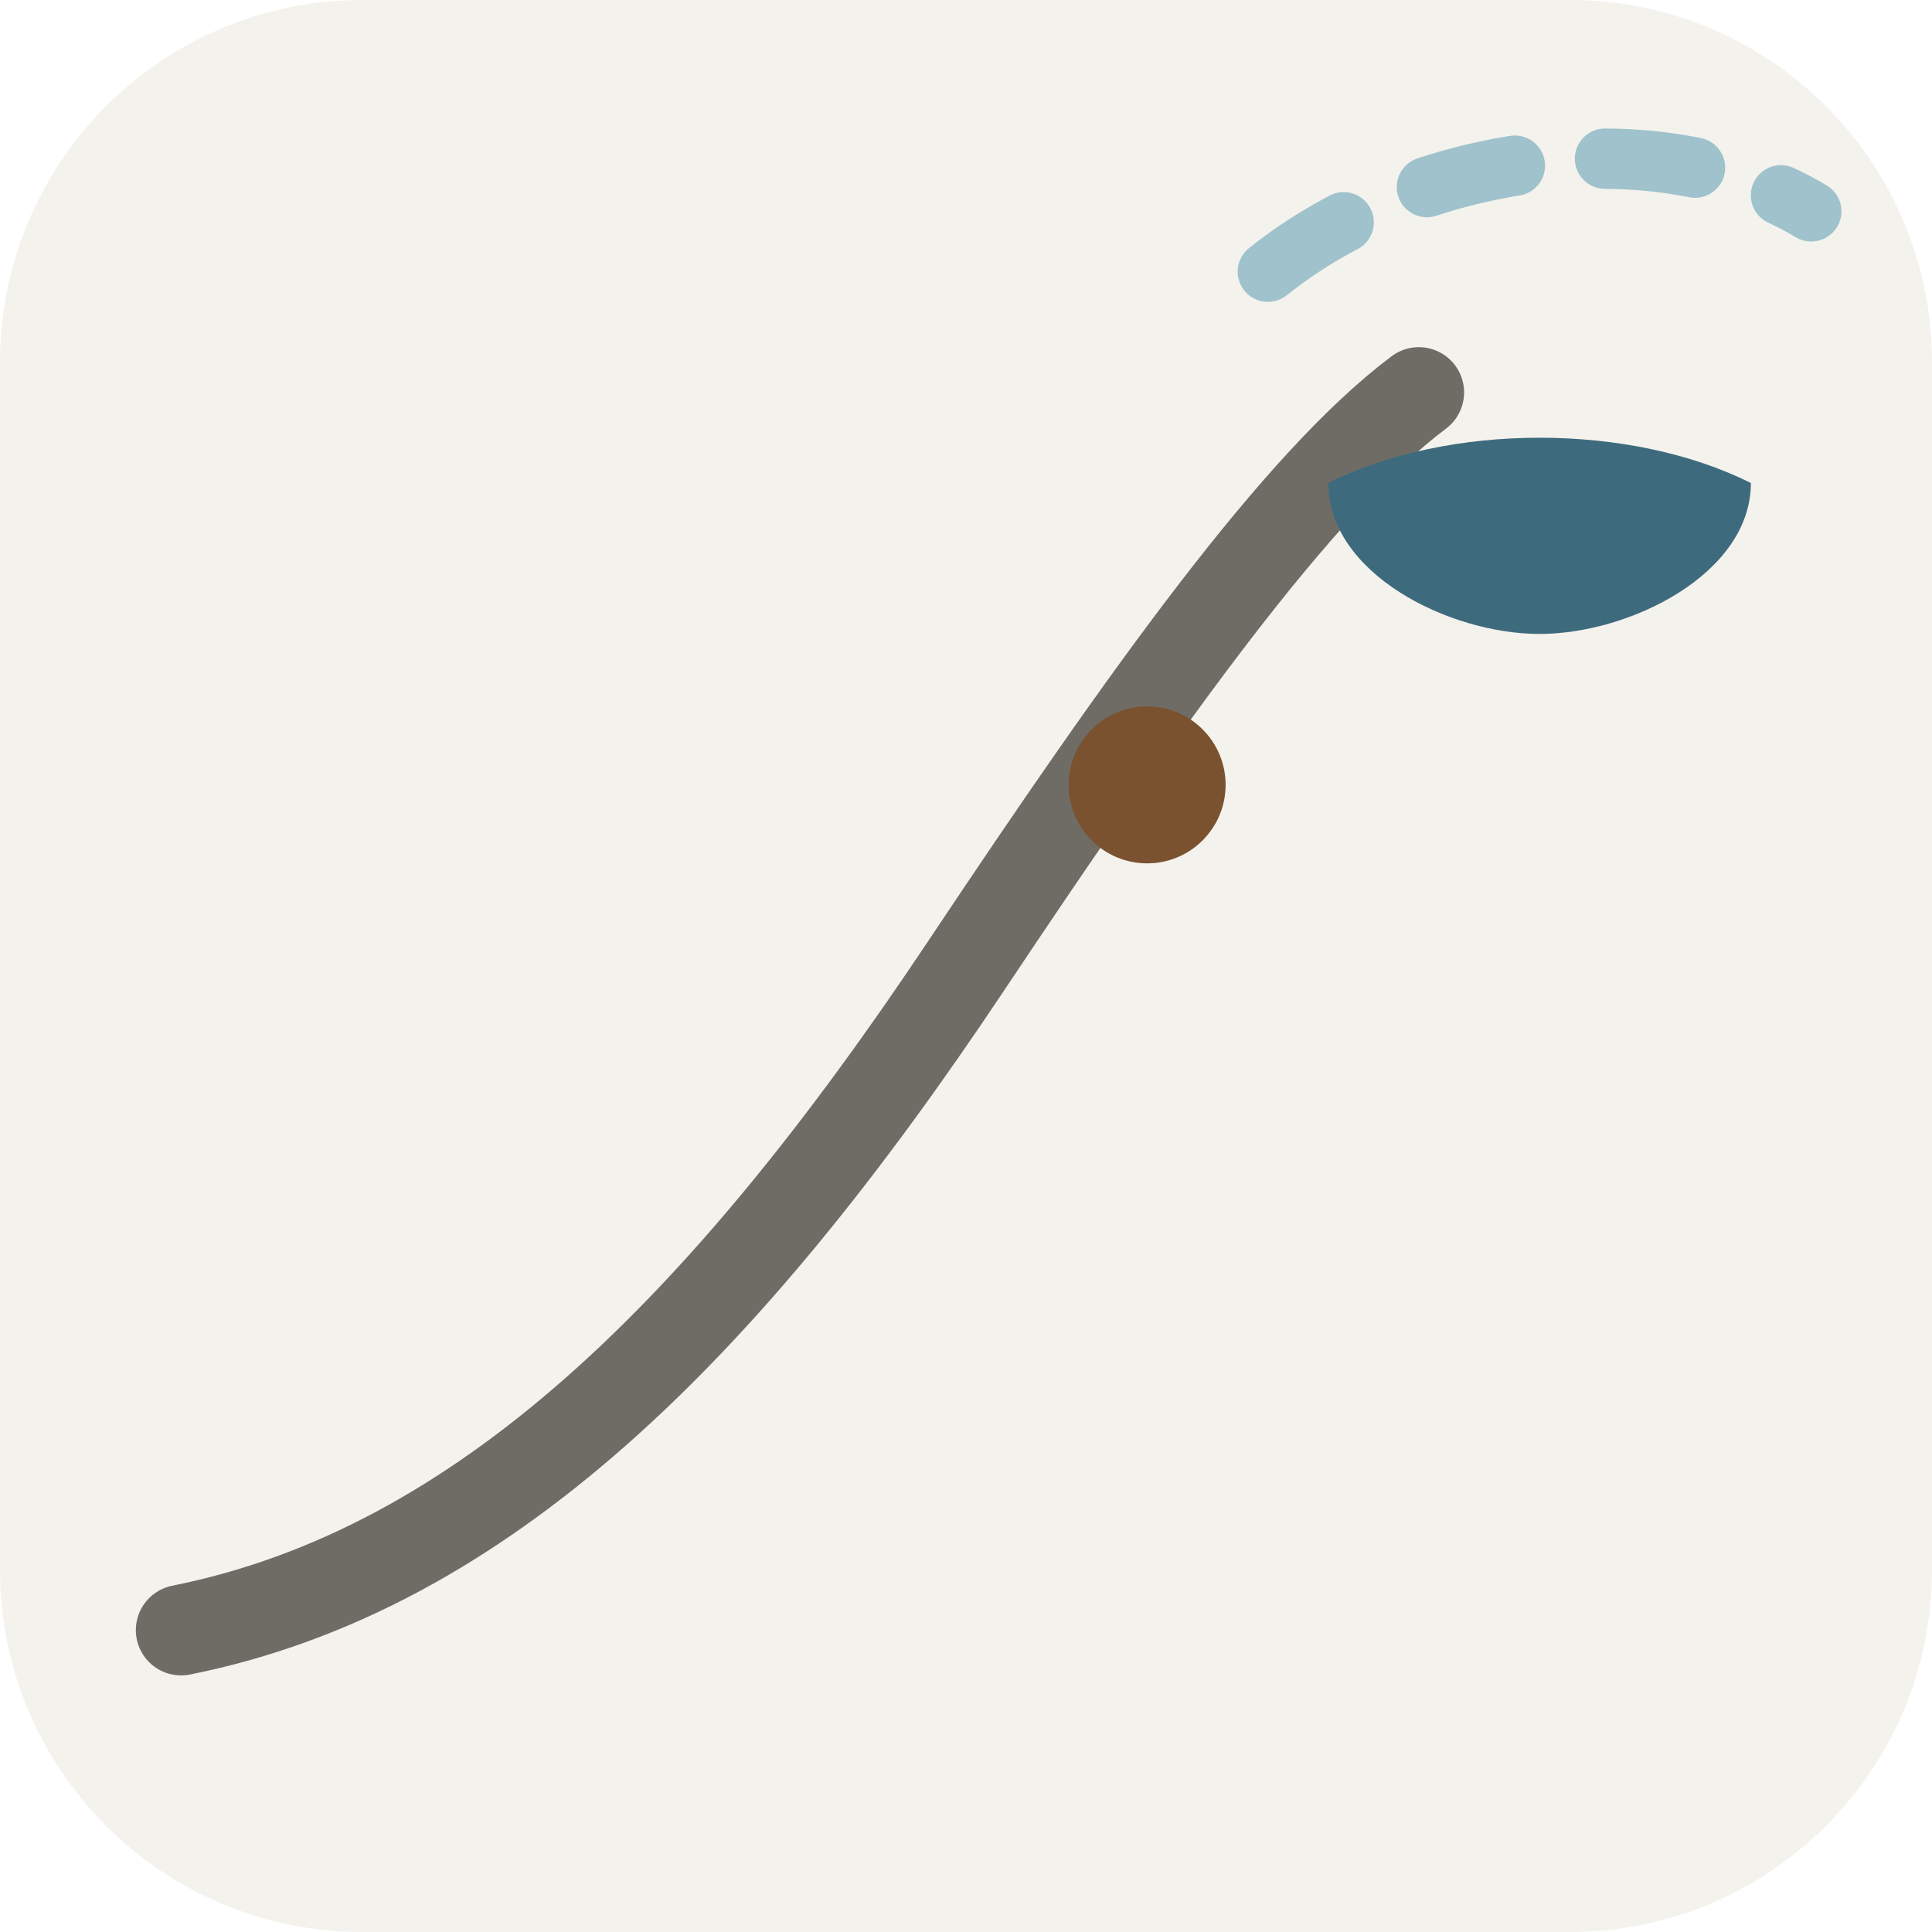
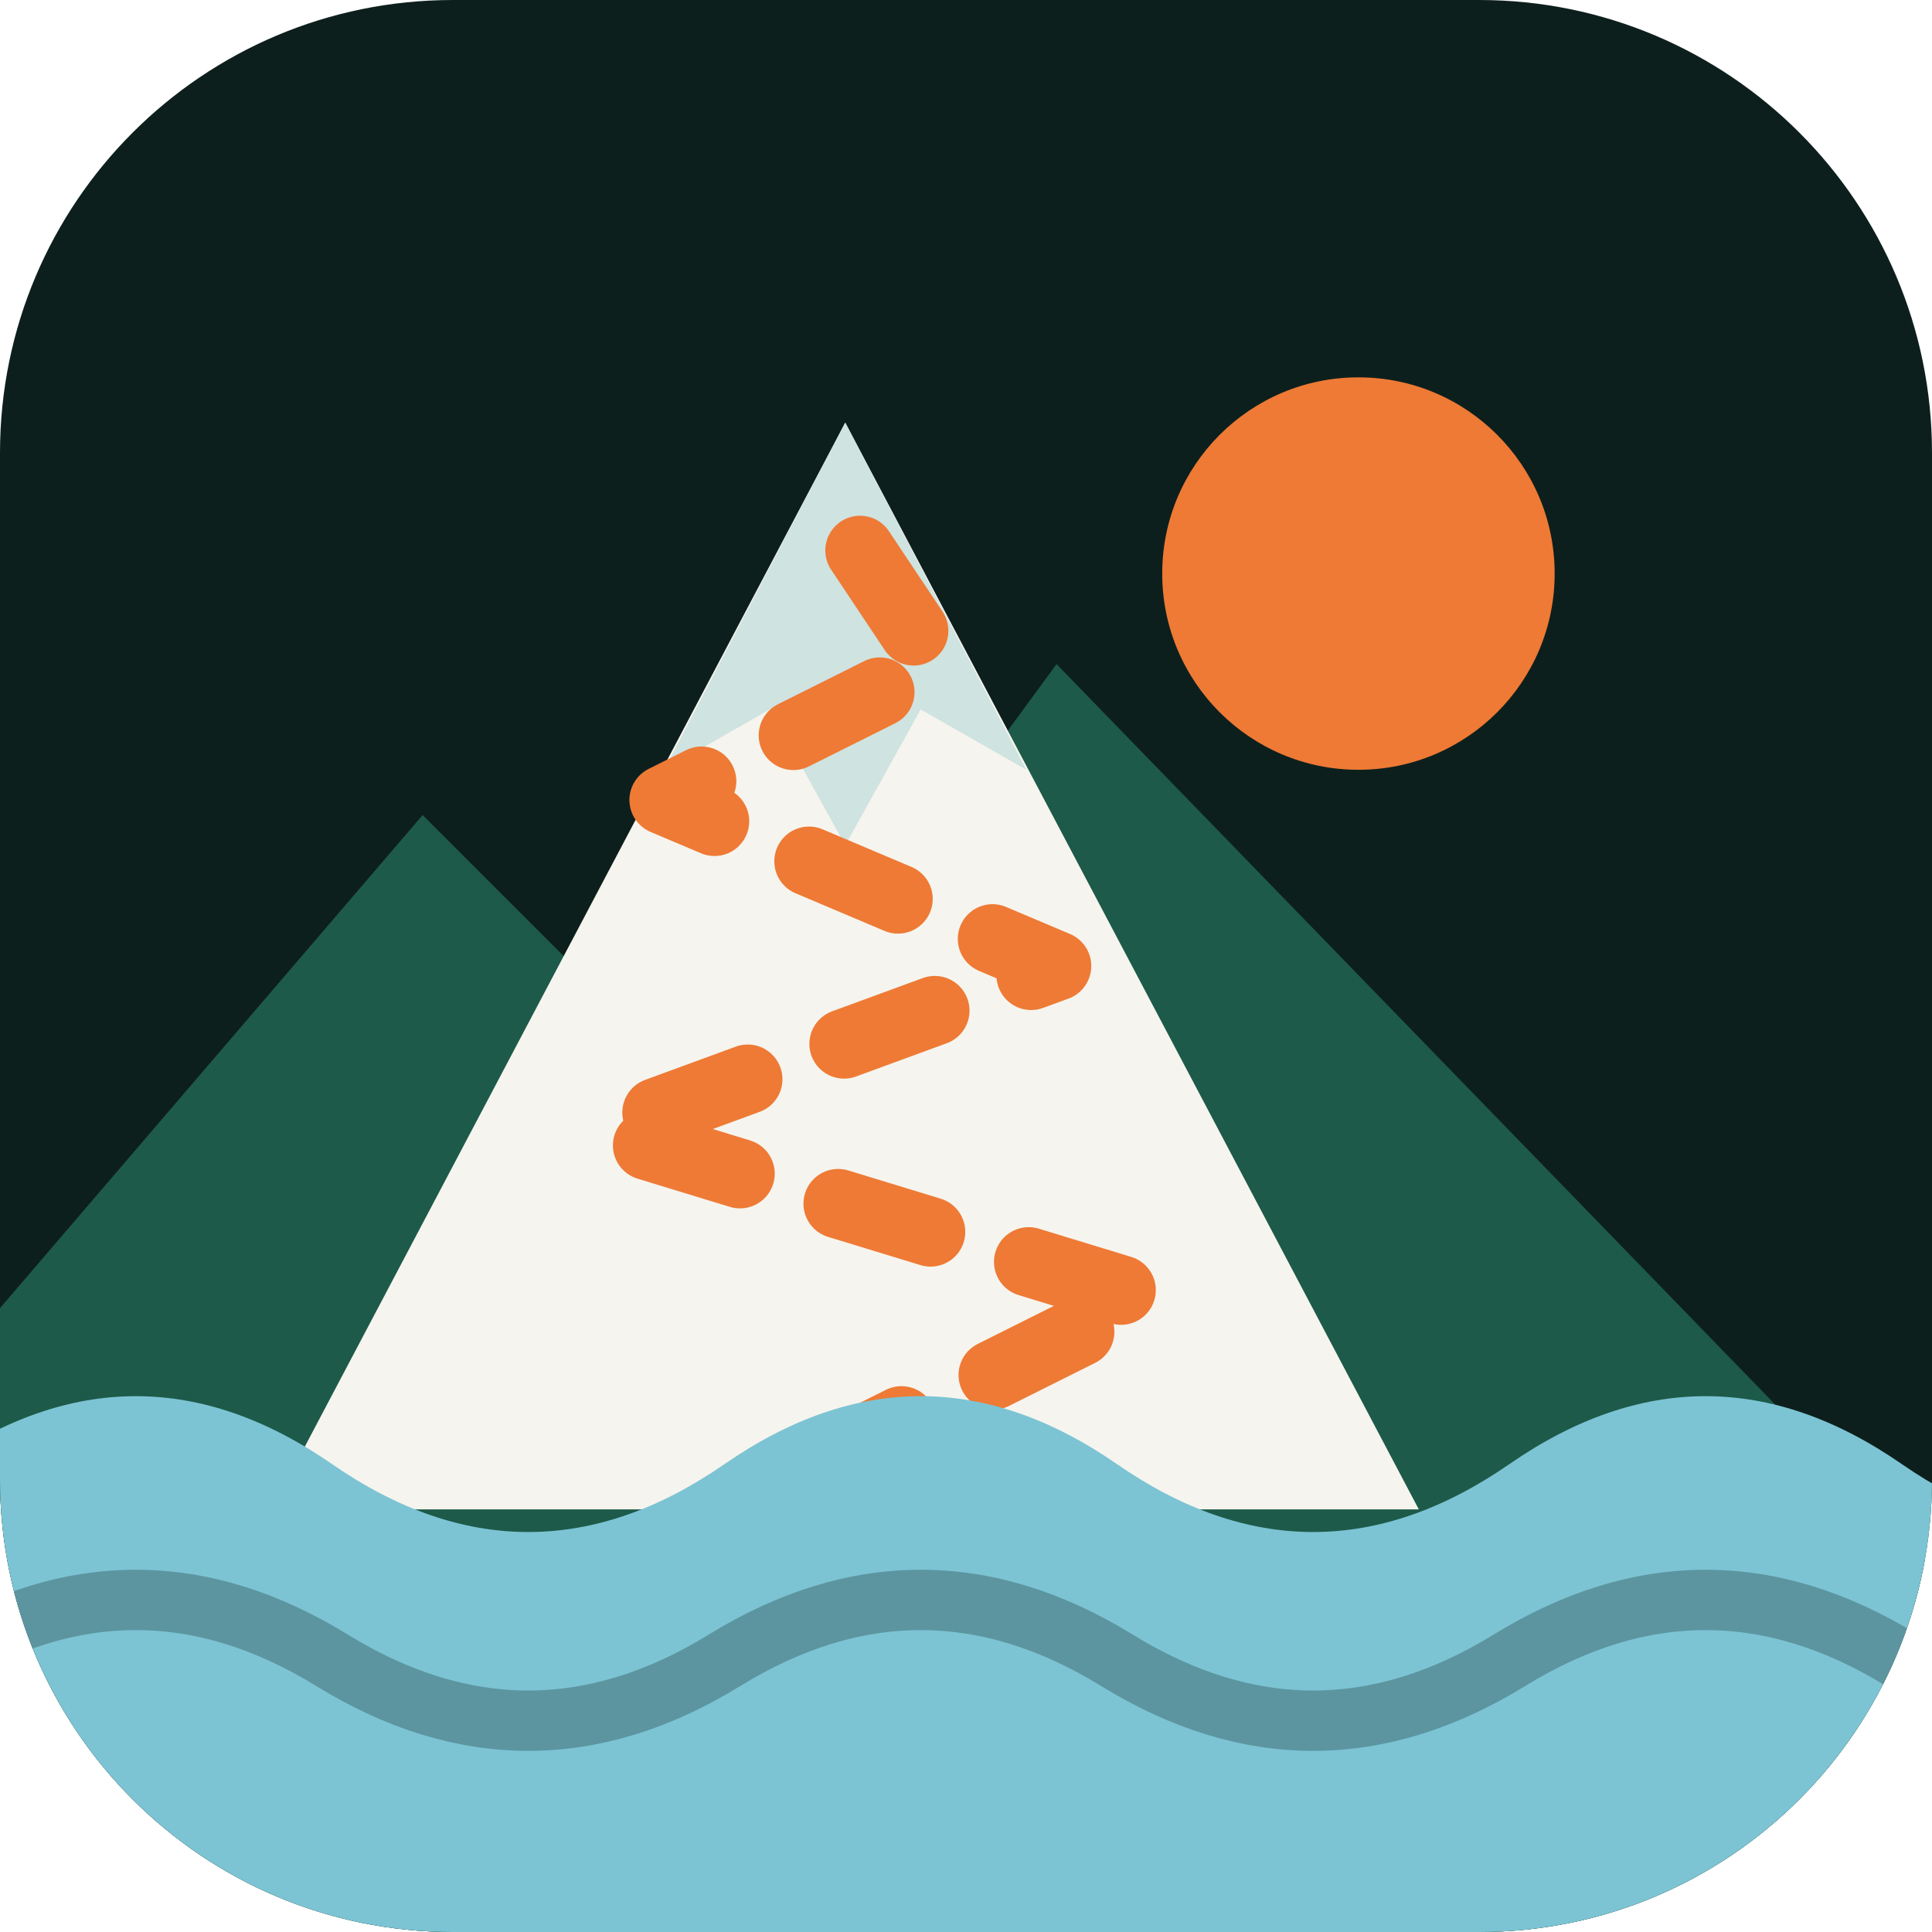
<svg xmlns="http://www.w3.org/2000/svg" viewBox="0 0 64 64">
-   <rect width="64" height="64" rx="12" fill="#f4f2ec" />
-   <path d="M6 54 C16 52 24 44 32 32 C38 23 43 16 47 13" fill="none" stroke="#6f6c66" stroke-width="3" stroke-linecap="round" />
-   <path d="M44 16 C48 14 54 14 58 16 C58 19 54 21 51 21 C48 21 44 19 44 16 Z" fill="#3d6b7d" />
-   <path d="M42 9 C47 5 55 4 60 7" fill="none" stroke="#9fc2cc" stroke-width="2" stroke-dasharray="3 3" stroke-linecap="round" />
-   <circle cx="38" cy="26" r="2.6" fill="#7a5230" />
+   <defs>
+     <clipPath id="c">
+       <rect width="64" height="64" rx="15" />
+     </clipPath>
+   </defs>
+   <g clip-path="url(#c)">
+     <rect width="64" height="64" fill="#0d1f1c" />
+     <circle cx="45" cy="19" r="6.5" fill="#ee7a35" />
+     <path d="M-4 48 L14 27 L24 37 L35 22 L68 56 L68 70 L-4 70Z" fill="#1d5a49" />
+     <path d="M9 50 L28 14 L47 50 Z" fill="#f6f4ee" />
+     <path d="M28 14 L34 25.5 L30.5 23.5 L28 28 L25.5 23.5 L22 25.5Z" fill="#cfe3e0" />
+     <path d="M27 48.5 L38 43 L20 37.5 L35 32 L22 26.5 L31 22 L28 17.5" fill="none" stroke="#ee7a35" stroke-width="2.3" stroke-linecap="round" stroke-linejoin="round" stroke-dasharray="3.2 3.4" />
+     <path d="M-2 48.5 q6.5 -4.5 13 0 t13 0 t13 0 t13 0 t13 0 t13 0 V70 H-2Z" fill="#7cc4d4" />
+     <path d="M-2 55 q6.5 -4 13 0 t13 0 t13 0 t13 0 t13 0 t13 0" fill="none" stroke="#0d1f1c" stroke-opacity=".28" stroke-width="2" />
+   </g>
</svg>
